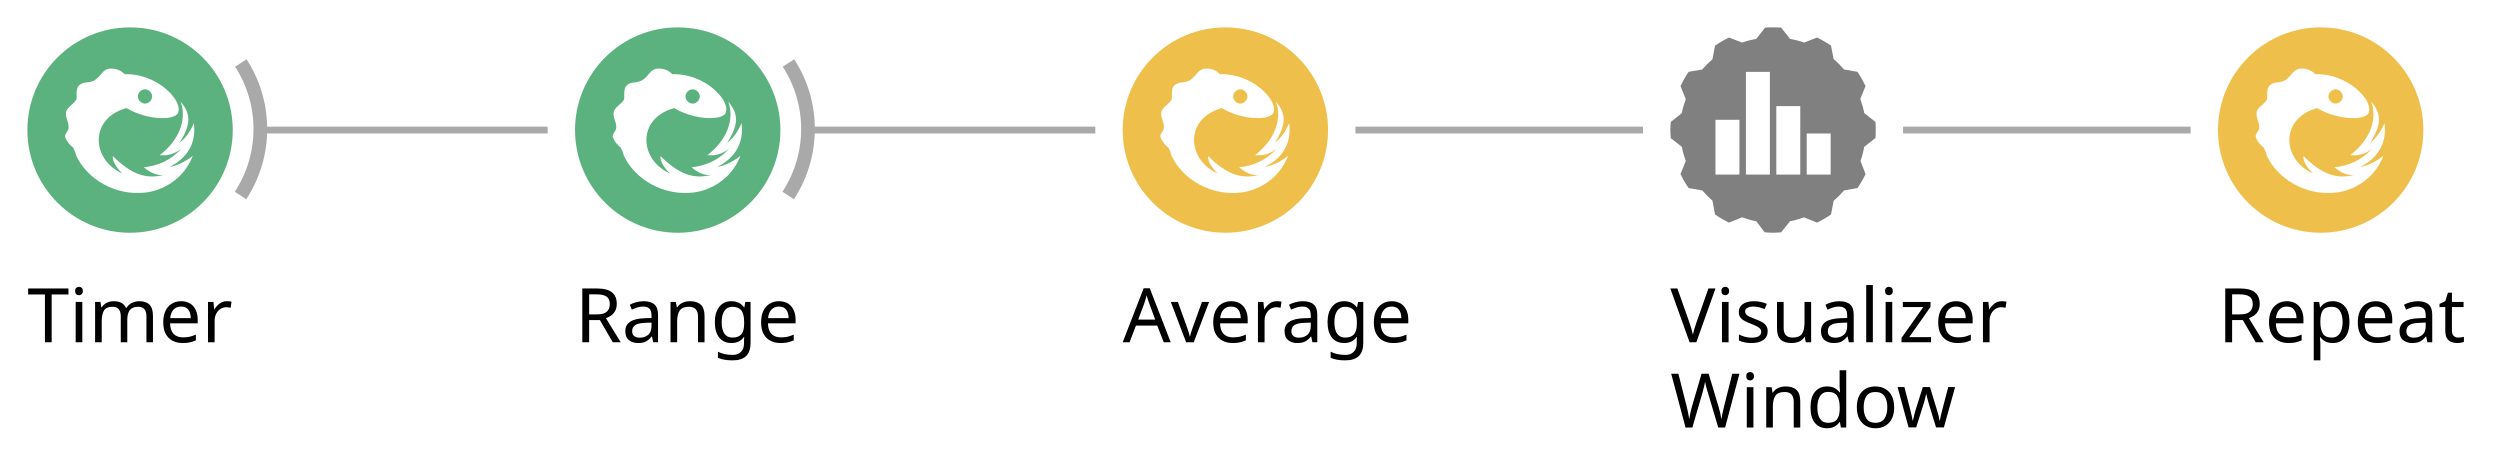
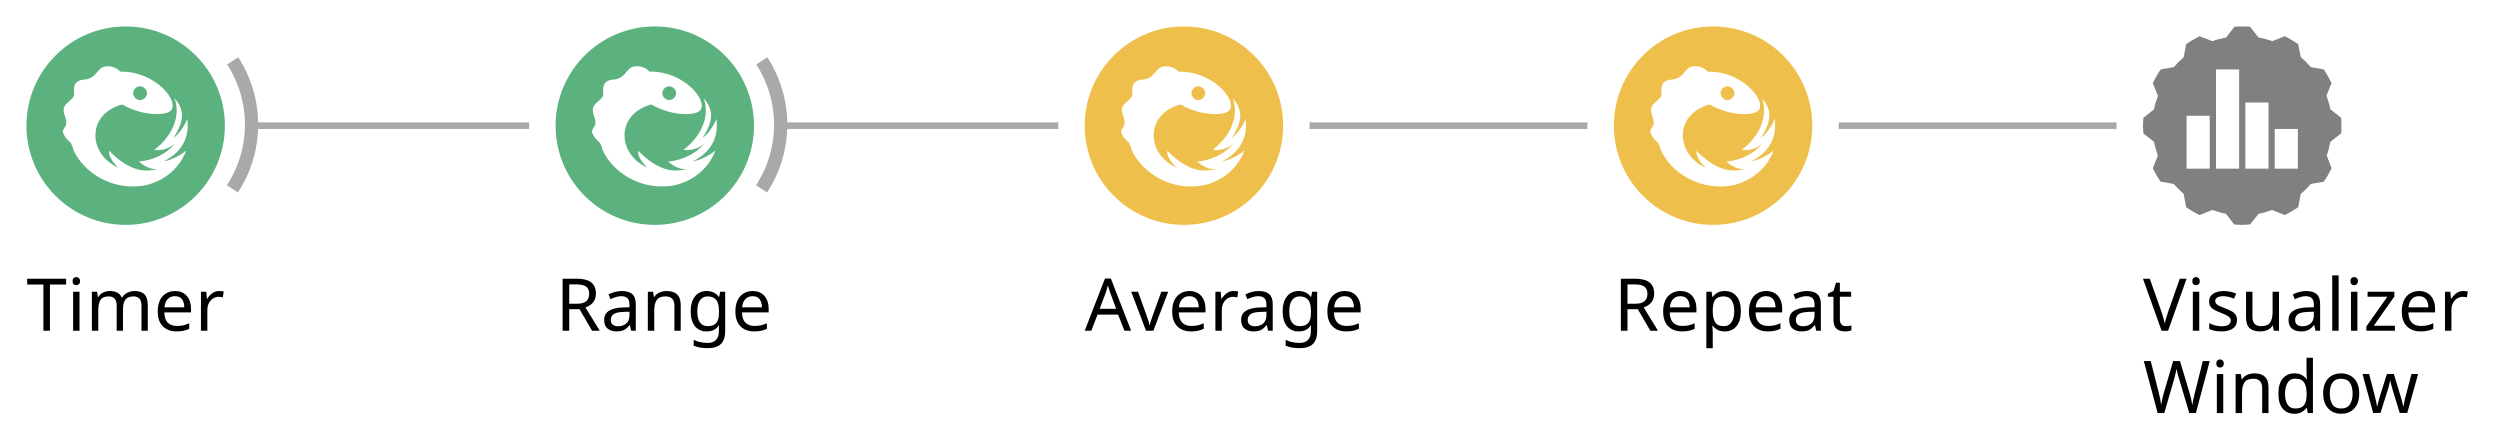
- <svg xmlns="http://www.w3.org/2000/svg" width="365.195" height="66.65" id="SvgGdi_output">
+ <svg xmlns="http://www.w3.org/2000/svg" width="377.979" height="66.65" id="SvgGdi_output">
  <style>text { fill: #000; } @media (prefers-color-scheme: dark) { text { fill: #eee; } }</style>
  <rect id="background" height="100.00%" style="fill:none;" width="100.00%" y="0.00" x="0.00" />
  <g style="shape-rendering:auto;" id="root_group">
    <line y1="19.00" style="stroke:rgb(169,169,169);fill:none;stroke-linecap:butt;stroke-miterlimit:9;opacity:1;stroke-width:1;stroke-linejoin:miter;" id="2" x2="320.00" y2="19.00" x1="278.00" />
    <line y1="19.00" style="stroke:rgb(169,169,169);fill:none;stroke-linecap:butt;stroke-miterlimit:9;opacity:1;stroke-width:1;stroke-linejoin:miter;" id="3" x2="240.00" y2="19.00" x1="198.00" />
    <line y1="19.00" style="stroke:rgb(169,169,169);fill:none;stroke-linecap:butt;stroke-miterlimit:9;opacity:1;stroke-width:1;stroke-linejoin:miter;" id="4" x2="160.00" y2="19.00" x1="118.00" />
    <line y1="19.00" style="stroke:rgb(169,169,169);fill:none;stroke-linecap:butt;stroke-miterlimit:9;opacity:1;stroke-width:1;stroke-linejoin:miter;" id="5" x2="80.00" y2="19.00" x1="38.00" />
-     <ellipse id="38" cy="15.00" cx="15.00" transform="matrix(1.00 0.00 0.00 1.00 324.00 4.00 ) " rx="15.00" ry="15.00" style="stroke:none;opacity:1;fill:rgb(238,192,75);" />
-     <path d="M 12.246 6.014 12.246 6.02 C 12.058 6.02 11.895 6.04 11.767 6.066 10.869 6.353 10.896 6.934 9.877 7.686 8.863 8.264 8.353 7.82 7.615 8.42 6.878 9.016 7.393 10.383 7.084 10.648 6.777 11.18 5.826 11.655 5.652 12.326 5.509 13.185 6.042 13.797 6.021 14.533 6.083 15.146 5.411 15.495 5.508 15.992 5.797 16.804 6.354 17.292 6.617 17.518 6.663 17.55 6.7 17.599 6.715 17.602 6.791 17.792 6.859 17.986 6.955 18.166 6.95 18.14 6.949 18.114 6.943 18.088 6.998 18.305 7.055 18.524 7.133 18.738 8.683 22.099 12.814 24.686 17.342 24.117 19.541 23.848 22.824 22.332 24.166 18.738 23.22 19.587 21.532 20.324 20.777 20.381 23.33 19.105 24.707 16.937 24.32 13.975 23.792 15.233 23.093 16.201 22.221 16.865 24.075 13.976 23.757 12.481 22.385 10.84 23.366 13.539 22.097 16.534 19.332 18.664 20.452 18.785 21.517 18.516 22.502 17.713 21.013 19.374 19.15 20.208 17.014 20.436 18.034 21.303 19.018 21.695 19.959 21.527 17.345 22.249 15.155 21.454 12.49 18.801 12.351 19.515 13.105 20.628 13.883 21.338 9.373 19.383 8.976 13.296 14.469 11.793 14.472 11.793 14.475 11.794 14.478 11.793 17.75 13.707 21.865 13.581 22.051 12.344 22.509 10.861 19.965 7.805 16.162 7.008 15.462 6.871 14.792 6.817 14.154 6.836 14.167 6.836 14.179 6.836 14.191 6.826 13.584 6.177 12.81 6.012 12.246 6.014 z M 17.178 9.047 C 17.724 9.047 18.223 9.544 18.223 10.09 18.223 10.636 17.724 11.133 17.178 11.133 16.632 11.133 16.135 10.636 16.135 10.09 16.135 9.544 16.632 9.047 17.178 9.047 z " style="stroke:none;fill-rule:evenodd;opacity:1;fill:rgb(255,255,255);" transform="matrix(1.00 0.00 0.00 1.00 324.00 4.00 ) " id="41" />
-     <text id="42" transform="matrix(1.00 0.00 0.00 1.00 0.00 0.00 ) " x="324.00px" y="39.00px" style="stroke:none;clip-path:url(#44_text_clipper);font-family:Microsoft Sans Serif;font-size:8.25pt;opacity:1;">
-       <tspan dy="8.25pt" id="46">Repeat</tspan>
+     <path transform="matrix(1.00 0.00 0.00 1.00 324.00 4.00 ) " id="38" d="M 15 0 C 15.401 0 15.794 0 16.187 0.033 L 17.476 1.671 C 18.195 1.804 18.878 1.977 19.552 2.218 L 21.429 1.483 C 22.14 1.823 22.829 2.227 23.473 2.67 L 23.849 4.621 C 24.395 5.087 24.913 5.605 25.379 6.151 L 27.33 6.494 C 27.773 7.138 28.177 7.861 28.517 8.571 L 27.746 10.448 C 27.987 11.122 28.196 11.805 28.329 12.523 L 29.967 13.813 C 29.998 14.206 30 14.599 30 15 30 15.392 29.997 15.769 29.967 16.154 L 28.329 17.44 C 28.198 18.146 28.017 18.852 27.782 19.516 L 28.517 21.429 C 28.176 22.143 27.775 22.826 27.33 23.473 L 25.379 23.813 C 24.913 24.358 24.395 24.877 23.849 25.342 L 23.473 27.33 C 22.828 27.774 22.14 28.177 21.429 28.517 L 19.516 27.746 C 18.851 27.982 18.184 28.198 17.476 28.329 L 16.187 29.934 C 15.793 29.965 15.401 30 15 30 14.599 30 14.173 29.966 13.78 29.934 L 12.56 28.329 C 11.862 28.2 11.141 27.977 10.484 27.746 L 8.571 28.517 C 7.856 28.176 7.174 27.776 6.527 27.33 L 6.151 25.306 C 5.617 24.848 5.114 24.348 4.658 23.813 L 2.67 23.473 C 2.225 22.826 1.824 22.143 1.483 21.429 L 2.254 19.516 C 2.023 18.859 1.8 18.138 1.671 17.44 L 0.066 16.187 C 0.035 15.794 -9.272993E-05 15.401 -9.272993E-05 15 -9.272993E-05 14.599 0.035 14.206 0.066 13.813 L 1.671 12.524 C 1.802 11.816 2.019 11.149 2.254 10.484 L 1.483 8.571 C 1.823 7.861 2.227 7.138 2.67 6.494 L 4.658 6.151 C 5.114 5.616 5.617 5.116 6.151 4.658 L 6.527 2.67 C 7.174 2.225 7.857 1.824 8.571 1.483 L 10.484 2.218 C 11.148 1.983 11.854 1.802 12.56 1.671 L 13.846 0.033 C 14.231 0.003 14.608 -0 15 -0 z " style="stroke:none;fill-rule:evenodd;opacity:1;fill:rgb(128,128,128);" />
+     <rect id="45" height="8.00" style="stroke:none;opacity:1;fill:rgb(255,255,255);" transform="matrix(1.00 0.00 0.00 1.00 324.00 4.00 ) " width="3.50" y="13.50" x="6.59" />
+     <rect id="46" height="15.00" style="stroke:none;opacity:1;fill:rgb(255,255,255);" transform="matrix(1.00 0.00 0.00 1.00 324.00 4.00 ) " width="3.50" y="6.50" x="11.04" />
+     <rect id="47" height="10.00" style="stroke:none;opacity:1;fill:rgb(255,255,255);" transform="matrix(1.00 0.00 0.00 1.00 324.00 4.00 ) " width="3.50" y="11.50" x="15.48" />
+     <rect id="48" height="6.00" style="stroke:none;opacity:1;fill:rgb(255,255,255);" transform="matrix(1.00 0.00 0.00 1.00 324.00 4.00 ) " width="3.50" y="15.50" x="19.92" />
+     <text id="49" transform="matrix(1.00 0.00 0.00 1.00 0.00 0.00 ) " x="324.00px" y="39.00px" style="stroke:none;clip-path:url(#51_text_clipper);font-family:Microsoft Sans Serif;font-size:8.25pt;opacity:1;">
+       <tspan dy="8.25pt" id="53">Visualizer</tspan>
    </text>
-     <path transform="matrix(1.00 0.00 0.00 1.00 244.00 4.00 ) " id="50" d="M 15 0 C 15.401 0 15.794 0 16.187 0.033 L 17.476 1.671 C 18.195 1.804 18.878 1.977 19.552 2.218 L 21.429 1.483 C 22.14 1.823 22.829 2.227 23.473 2.67 L 23.849 4.621 C 24.395 5.087 24.913 5.605 25.379 6.151 L 27.33 6.494 C 27.773 7.138 28.177 7.861 28.517 8.571 L 27.746 10.448 C 27.987 11.122 28.196 11.805 28.329 12.523 L 29.967 13.813 C 29.998 14.206 30 14.599 30 15 30 15.392 29.997 15.769 29.967 16.154 L 28.329 17.44 C 28.198 18.146 28.017 18.852 27.782 19.516 L 28.517 21.429 C 28.176 22.143 27.775 22.826 27.33 23.473 L 25.379 23.813 C 24.913 24.358 24.395 24.877 23.849 25.342 L 23.473 27.33 C 22.828 27.774 22.14 28.177 21.429 28.517 L 19.516 27.746 C 18.851 27.982 18.184 28.198 17.476 28.329 L 16.187 29.934 C 15.793 29.965 15.401 30 15 30 14.599 30 14.173 29.966 13.78 29.934 L 12.56 28.329 C 11.862 28.2 11.141 27.977 10.484 27.746 L 8.571 28.517 C 7.856 28.176 7.174 27.776 6.527 27.33 L 6.151 25.306 C 5.617 24.848 5.114 24.348 4.658 23.813 L 2.67 23.473 C 2.225 22.826 1.824 22.143 1.483 21.429 L 2.254 19.516 C 2.023 18.859 1.8 18.138 1.671 17.44 L 0.066 16.187 C 0.035 15.794 -9.272993E-05 15.401 -9.272993E-05 15 -9.272993E-05 14.599 0.035 14.206 0.066 13.813 L 1.671 12.524 C 1.802 11.816 2.019 11.149 2.254 10.484 L 1.483 8.571 C 1.823 7.861 2.227 7.138 2.67 6.494 L 4.658 6.151 C 5.114 5.616 5.617 5.116 6.151 4.658 L 6.527 2.67 C 7.174 2.225 7.857 1.824 8.571 1.483 L 10.484 2.218 C 11.148 1.983 11.854 1.802 12.56 1.671 L 13.846 0.033 C 14.231 0.003 14.608 -0 15 -0 z " style="stroke:none;fill-rule:evenodd;opacity:1;fill:rgb(128,128,128);" />
-     <rect id="57" height="8.00" style="stroke:none;opacity:1;fill:rgb(255,255,255);" transform="matrix(1.00 0.00 0.00 1.00 244.00 4.00 ) " width="3.50" y="13.50" x="6.59" />
-     <rect id="58" height="15.00" style="stroke:none;opacity:1;fill:rgb(255,255,255);" transform="matrix(1.00 0.00 0.00 1.00 244.00 4.00 ) " width="3.50" y="6.50" x="11.04" />
-     <rect id="59" height="10.00" style="stroke:none;opacity:1;fill:rgb(255,255,255);" transform="matrix(1.00 0.00 0.00 1.00 244.00 4.00 ) " width="3.50" y="11.50" x="15.48" />
-     <rect id="60" height="6.00" style="stroke:none;opacity:1;fill:rgb(255,255,255);" transform="matrix(1.00 0.00 0.00 1.00 244.00 4.00 ) " width="3.50" y="15.50" x="19.92" />
-     <text id="61" transform="matrix(1.00 0.00 0.00 1.00 0.00 0.00 ) " x="244.00px" y="39.00px" style="stroke:none;clip-path:url(#63_text_clipper);font-family:Microsoft Sans Serif;font-size:8.25pt;opacity:1;">
-       <tspan dy="8.25pt" id="65">Visualizer</tspan>
+     <text id="55" transform="matrix(1.00 0.00 0.00 1.00 0.00 0.00 ) " x="324.00px" y="51.45px" style="stroke:none;clip-path:url(#57_text_clipper);font-family:Microsoft Sans Serif;font-size:8.25pt;opacity:1;">
+       <tspan dy="8.25pt" id="59">Window</tspan>
    </text>
-     <text id="67" transform="matrix(1.00 0.00 0.00 1.00 0.00 0.00 ) " x="244.00px" y="51.45px" style="stroke:none;clip-path:url(#69_text_clipper);font-family:Microsoft Sans Serif;font-size:8.25pt;opacity:1;">
-       <tspan dy="8.25pt" id="71">Window</tspan>
+     <ellipse id="63" cy="15.00" cx="15.00" transform="matrix(1.00 0.00 0.00 1.00 244.00 4.00 ) " rx="15.00" ry="15.00" style="stroke:none;opacity:1;fill:rgb(238,192,75);" />
+     <path d="M 12.246 6.014 12.246 6.02 C 12.058 6.02 11.895 6.04 11.767 6.066 10.869 6.353 10.896 6.934 9.877 7.686 8.863 8.264 8.353 7.82 7.615 8.42 6.878 9.016 7.393 10.383 7.084 10.648 6.777 11.18 5.826 11.655 5.652 12.326 5.509 13.185 6.042 13.797 6.021 14.533 6.083 15.146 5.411 15.495 5.508 15.992 5.797 16.804 6.354 17.292 6.617 17.518 6.663 17.55 6.7 17.599 6.715 17.602 6.791 17.792 6.859 17.986 6.955 18.166 6.95 18.14 6.949 18.114 6.943 18.088 6.998 18.305 7.055 18.524 7.133 18.738 8.683 22.099 12.814 24.686 17.342 24.117 19.541 23.848 22.824 22.332 24.166 18.738 23.22 19.587 21.532 20.324 20.777 20.381 23.33 19.105 24.707 16.937 24.32 13.975 23.792 15.233 23.093 16.201 22.221 16.865 24.075 13.976 23.757 12.481 22.385 10.84 23.366 13.539 22.097 16.534 19.332 18.664 20.452 18.785 21.517 18.516 22.502 17.713 21.013 19.374 19.15 20.208 17.014 20.436 18.034 21.303 19.018 21.695 19.959 21.527 17.345 22.249 15.155 21.454 12.49 18.801 12.351 19.515 13.105 20.628 13.883 21.338 9.373 19.383 8.976 13.296 14.469 11.793 14.472 11.793 14.475 11.794 14.478 11.793 17.75 13.707 21.865 13.581 22.051 12.344 22.509 10.861 19.965 7.805 16.162 7.008 15.462 6.871 14.792 6.817 14.154 6.836 14.167 6.836 14.179 6.836 14.191 6.826 13.584 6.177 12.81 6.012 12.246 6.014 z M 17.178 9.047 C 17.724 9.047 18.223 9.544 18.223 10.09 18.223 10.636 17.724 11.133 17.178 11.133 16.632 11.133 16.135 10.636 16.135 10.09 16.135 9.544 16.632 9.047 17.178 9.047 z " style="stroke:none;fill-rule:evenodd;opacity:1;fill:rgb(255,255,255);" transform="matrix(1.00 0.00 0.00 1.00 244.00 4.00 ) " id="66" />
+     <text id="67" transform="matrix(1.00 0.00 0.00 1.00 0.00 0.00 ) " x="244.00px" y="39.00px" style="stroke:none;clip-path:url(#69_text_clipper);font-family:Microsoft Sans Serif;font-size:8.25pt;opacity:1;">
+       <tspan dy="8.25pt" id="71">Repeat</tspan>
    </text>
    <ellipse id="73" cy="15.00" cx="15.00" transform="matrix(1.00 0.00 0.00 1.00 164.00 4.00 ) " rx="15.00" ry="15.00" style="stroke:none;opacity:1;fill:rgb(238,192,75);" />
    <path d="M 12.246 6.014 12.246 6.02 C 12.058 6.02 11.895 6.04 11.767 6.066 10.869 6.353 10.896 6.934 9.877 7.686 8.863 8.264 8.353 7.82 7.615 8.42 6.878 9.016 7.393 10.383 7.084 10.648 6.777 11.18 5.826 11.655 5.652 12.326 5.509 13.185 6.042 13.797 6.021 14.533 6.083 15.146 5.411 15.495 5.508 15.992 5.797 16.804 6.354 17.292 6.617 17.518 6.663 17.55 6.7 17.599 6.715 17.602 6.791 17.792 6.859 17.986 6.955 18.166 6.95 18.14 6.949 18.114 6.943 18.088 6.998 18.305 7.055 18.524 7.133 18.738 8.683 22.099 12.814 24.686 17.342 24.117 19.541 23.848 22.824 22.332 24.166 18.738 23.22 19.587 21.532 20.324 20.777 20.381 23.33 19.105 24.707 16.937 24.32 13.975 23.792 15.233 23.093 16.201 22.221 16.865 24.075 13.976 23.757 12.481 22.385 10.84 23.366 13.539 22.097 16.534 19.332 18.664 20.452 18.785 21.517 18.516 22.502 17.713 21.013 19.374 19.15 20.208 17.014 20.436 18.034 21.303 19.018 21.695 19.959 21.527 17.345 22.249 15.155 21.454 12.49 18.801 12.351 19.515 13.105 20.628 13.883 21.338 9.373 19.383 8.976 13.296 14.469 11.793 14.472 11.793 14.475 11.794 14.478 11.793 17.75 13.707 21.865 13.581 22.051 12.344 22.509 10.861 19.965 7.805 16.162 7.008 15.462 6.871 14.792 6.817 14.154 6.836 14.167 6.836 14.179 6.836 14.191 6.826 13.584 6.177 12.81 6.012 12.246 6.014 z M 17.178 9.047 C 17.724 9.047 18.223 9.544 18.223 10.09 18.223 10.636 17.724 11.133 17.178 11.133 16.632 11.133 16.135 10.636 16.135 10.09 16.135 9.544 16.632 9.047 17.178 9.047 z " style="stroke:none;fill-rule:evenodd;opacity:1;fill:rgb(255,255,255);" transform="matrix(1.00 0.00 0.00 1.00 164.00 4.00 ) " id="74" />
    <text id="75" transform="matrix(1.00 0.00 0.00 1.00 0.00 0.00 ) " x="164.00px" y="39.00px" style="stroke:none;clip-path:url(#77_text_clipper);font-family:Microsoft Sans Serif;font-size:8.25pt;opacity:1;">
      <tspan dy="8.25pt" id="79">Average</tspan>
    </text>
    <path d="M 31.179 5.2 C 34.998 11.092 34.981 18.682 31.136 24.557 " style="stroke:rgb(169,169,169);fill:none;stroke-linecap:butt;stroke-miterlimit:9;opacity:1;stroke-width:2;stroke-linejoin:miter;" transform="matrix(1.00 0.00 0.00 1.00 84.00 4.00 ) " id="84" />
    <ellipse id="85" cy="15.00" cx="15.00" transform="matrix(1.00 0.00 0.00 1.00 84.00 4.00 ) " rx="15.00" ry="15.00" style="stroke:none;opacity:1;fill:rgb(91,178,126);" />
    <path d="M 12.246 6.014 12.246 6.02 C 12.058 6.02 11.895 6.04 11.767 6.066 10.869 6.353 10.896 6.934 9.877 7.686 8.863 8.264 8.353 7.82 7.615 8.42 6.878 9.016 7.393 10.383 7.084 10.648 6.777 11.18 5.826 11.655 5.652 12.326 5.509 13.185 6.042 13.797 6.021 14.533 6.083 15.146 5.411 15.495 5.508 15.992 5.797 16.804 6.354 17.292 6.617 17.518 6.663 17.55 6.7 17.599 6.715 17.602 6.791 17.792 6.859 17.986 6.955 18.166 6.95 18.14 6.949 18.114 6.943 18.088 6.998 18.305 7.055 18.524 7.133 18.738 8.683 22.099 12.814 24.686 17.342 24.117 19.541 23.848 22.824 22.332 24.166 18.738 23.22 19.587 21.532 20.324 20.777 20.381 23.33 19.105 24.707 16.937 24.32 13.975 23.792 15.233 23.093 16.201 22.221 16.865 24.075 13.976 23.757 12.481 22.385 10.84 23.366 13.539 22.097 16.534 19.332 18.664 20.452 18.785 21.517 18.516 22.502 17.713 21.013 19.374 19.15 20.208 17.014 20.436 18.034 21.303 19.018 21.695 19.959 21.527 17.345 22.249 15.155 21.454 12.49 18.801 12.351 19.515 13.105 20.628 13.883 21.338 9.373 19.383 8.976 13.296 14.469 11.793 14.472 11.793 14.475 11.794 14.478 11.793 17.75 13.707 21.865 13.581 22.051 12.344 22.509 10.861 19.965 7.805 16.162 7.008 15.462 6.871 14.792 6.817 14.154 6.836 14.167 6.836 14.179 6.836 14.191 6.826 13.584 6.177 12.81 6.012 12.246 6.014 z M 17.178 9.047 C 17.724 9.047 18.223 9.544 18.223 10.09 18.223 10.636 17.724 11.133 17.178 11.133 16.632 11.133 16.135 10.636 16.135 10.09 16.135 9.544 16.632 9.047 17.178 9.047 z " style="stroke:none;fill-rule:evenodd;opacity:1;fill:rgb(255,255,255);" transform="matrix(1.00 0.00 0.00 1.00 84.00 4.00 ) " id="86" />
    <text id="87" transform="matrix(1.00 0.00 0.00 1.00 0.00 0.00 ) " x="84.00px" y="39.00px" style="stroke:none;clip-path:url(#89_text_clipper);font-family:Microsoft Sans Serif;font-size:8.25pt;opacity:1;">
      <tspan dy="8.25pt" id="91">Range</tspan>
    </text>
    <path d="M 31.179 5.2 C 34.998 11.092 34.981 18.682 31.136 24.557 " style="stroke:rgb(169,169,169);fill:none;stroke-linecap:butt;stroke-miterlimit:9;opacity:1;stroke-width:2;stroke-linejoin:miter;" transform="matrix(1.00 0.00 0.00 1.00 4.00 4.00 ) " id="93" />
    <ellipse id="94" cy="15.00" cx="15.00" transform="matrix(1.00 0.00 0.00 1.00 4.00 4.00 ) " rx="15.00" ry="15.00" style="stroke:none;opacity:1;fill:rgb(91,178,126);" />
    <path d="M 12.246 6.014 12.246 6.02 C 12.058 6.02 11.895 6.04 11.767 6.066 10.869 6.353 10.896 6.934 9.877 7.686 8.863 8.264 8.353 7.82 7.615 8.42 6.878 9.016 7.393 10.383 7.084 10.648 6.777 11.18 5.826 11.655 5.652 12.326 5.509 13.185 6.042 13.797 6.021 14.533 6.083 15.146 5.411 15.495 5.508 15.992 5.797 16.804 6.354 17.292 6.617 17.518 6.663 17.55 6.7 17.599 6.715 17.602 6.791 17.792 6.859 17.986 6.955 18.166 6.95 18.14 6.949 18.114 6.943 18.088 6.998 18.305 7.055 18.524 7.133 18.738 8.683 22.099 12.814 24.686 17.342 24.117 19.541 23.848 22.824 22.332 24.166 18.738 23.22 19.587 21.532 20.324 20.777 20.381 23.33 19.105 24.707 16.937 24.32 13.975 23.792 15.233 23.093 16.201 22.221 16.865 24.075 13.976 23.757 12.481 22.385 10.84 23.366 13.539 22.097 16.534 19.332 18.664 20.452 18.785 21.517 18.516 22.502 17.713 21.013 19.374 19.15 20.208 17.014 20.436 18.034 21.303 19.018 21.695 19.959 21.527 17.345 22.249 15.155 21.454 12.49 18.801 12.351 19.515 13.105 20.628 13.883 21.338 9.373 19.383 8.976 13.296 14.469 11.793 14.472 11.793 14.475 11.794 14.478 11.793 17.75 13.707 21.865 13.581 22.051 12.344 22.509 10.861 19.965 7.805 16.162 7.008 15.462 6.871 14.792 6.817 14.154 6.836 14.167 6.836 14.179 6.836 14.191 6.826 13.584 6.177 12.81 6.012 12.246 6.014 z M 17.178 9.047 C 17.724 9.047 18.223 9.544 18.223 10.09 18.223 10.636 17.724 11.133 17.178 11.133 16.632 11.133 16.135 10.636 16.135 10.09 16.135 9.544 16.632 9.047 17.178 9.047 z " style="stroke:none;fill-rule:evenodd;opacity:1;fill:rgb(255,255,255);" transform="matrix(1.00 0.00 0.00 1.00 4.00 4.00 ) " id="95" />
    <text id="96" transform="matrix(1.00 0.00 0.00 1.00 0.00 0.00 ) " x="4.00px" y="39.00px" style="stroke:none;clip-path:url(#98_text_clipper);font-family:Microsoft Sans Serif;font-size:8.25pt;opacity:1;">
      <tspan dy="8.25pt" id="100">Timer</tspan>
    </text>
  </g>
  <defs id="clips_hatches_and_gradients">
-     <clipPath id="44_text_clipper">
-       <rect x="324.00" y="39.00" width="40.20" height="13.83" id="45" />
+     <clipPath id="51_text_clipper">
+       <rect x="324.00" y="39.00" width="52.98" height="27.65" id="52" />
    </clipPath>
-     <clipPath id="63_text_clipper">
-       <rect x="244.00" y="39.00" width="52.98" height="27.65" id="64" />
+     <clipPath id="57_text_clipper">
+       <rect x="324.00" y="51.45" width="52.98" height="27.65" id="58" />
    </clipPath>
    <clipPath id="69_text_clipper">
-       <rect x="244.00" y="51.45" width="52.98" height="27.65" id="70" />
+       <rect x="244.00" y="39.00" width="40.20" height="13.83" id="70" />
    </clipPath>
    <clipPath id="77_text_clipper">
      <rect x="164.00" y="39.00" width="45.86" height="13.83" id="78" />
    </clipPath>
    <clipPath id="89_text_clipper">
      <rect x="84.00" y="39.00" width="37.05" height="13.83" id="90" />
    </clipPath>
    <clipPath id="98_text_clipper">
      <rect x="4.00" y="39.00" width="32.68" height="13.83" id="99" />
    </clipPath>
  </defs>
</svg>
